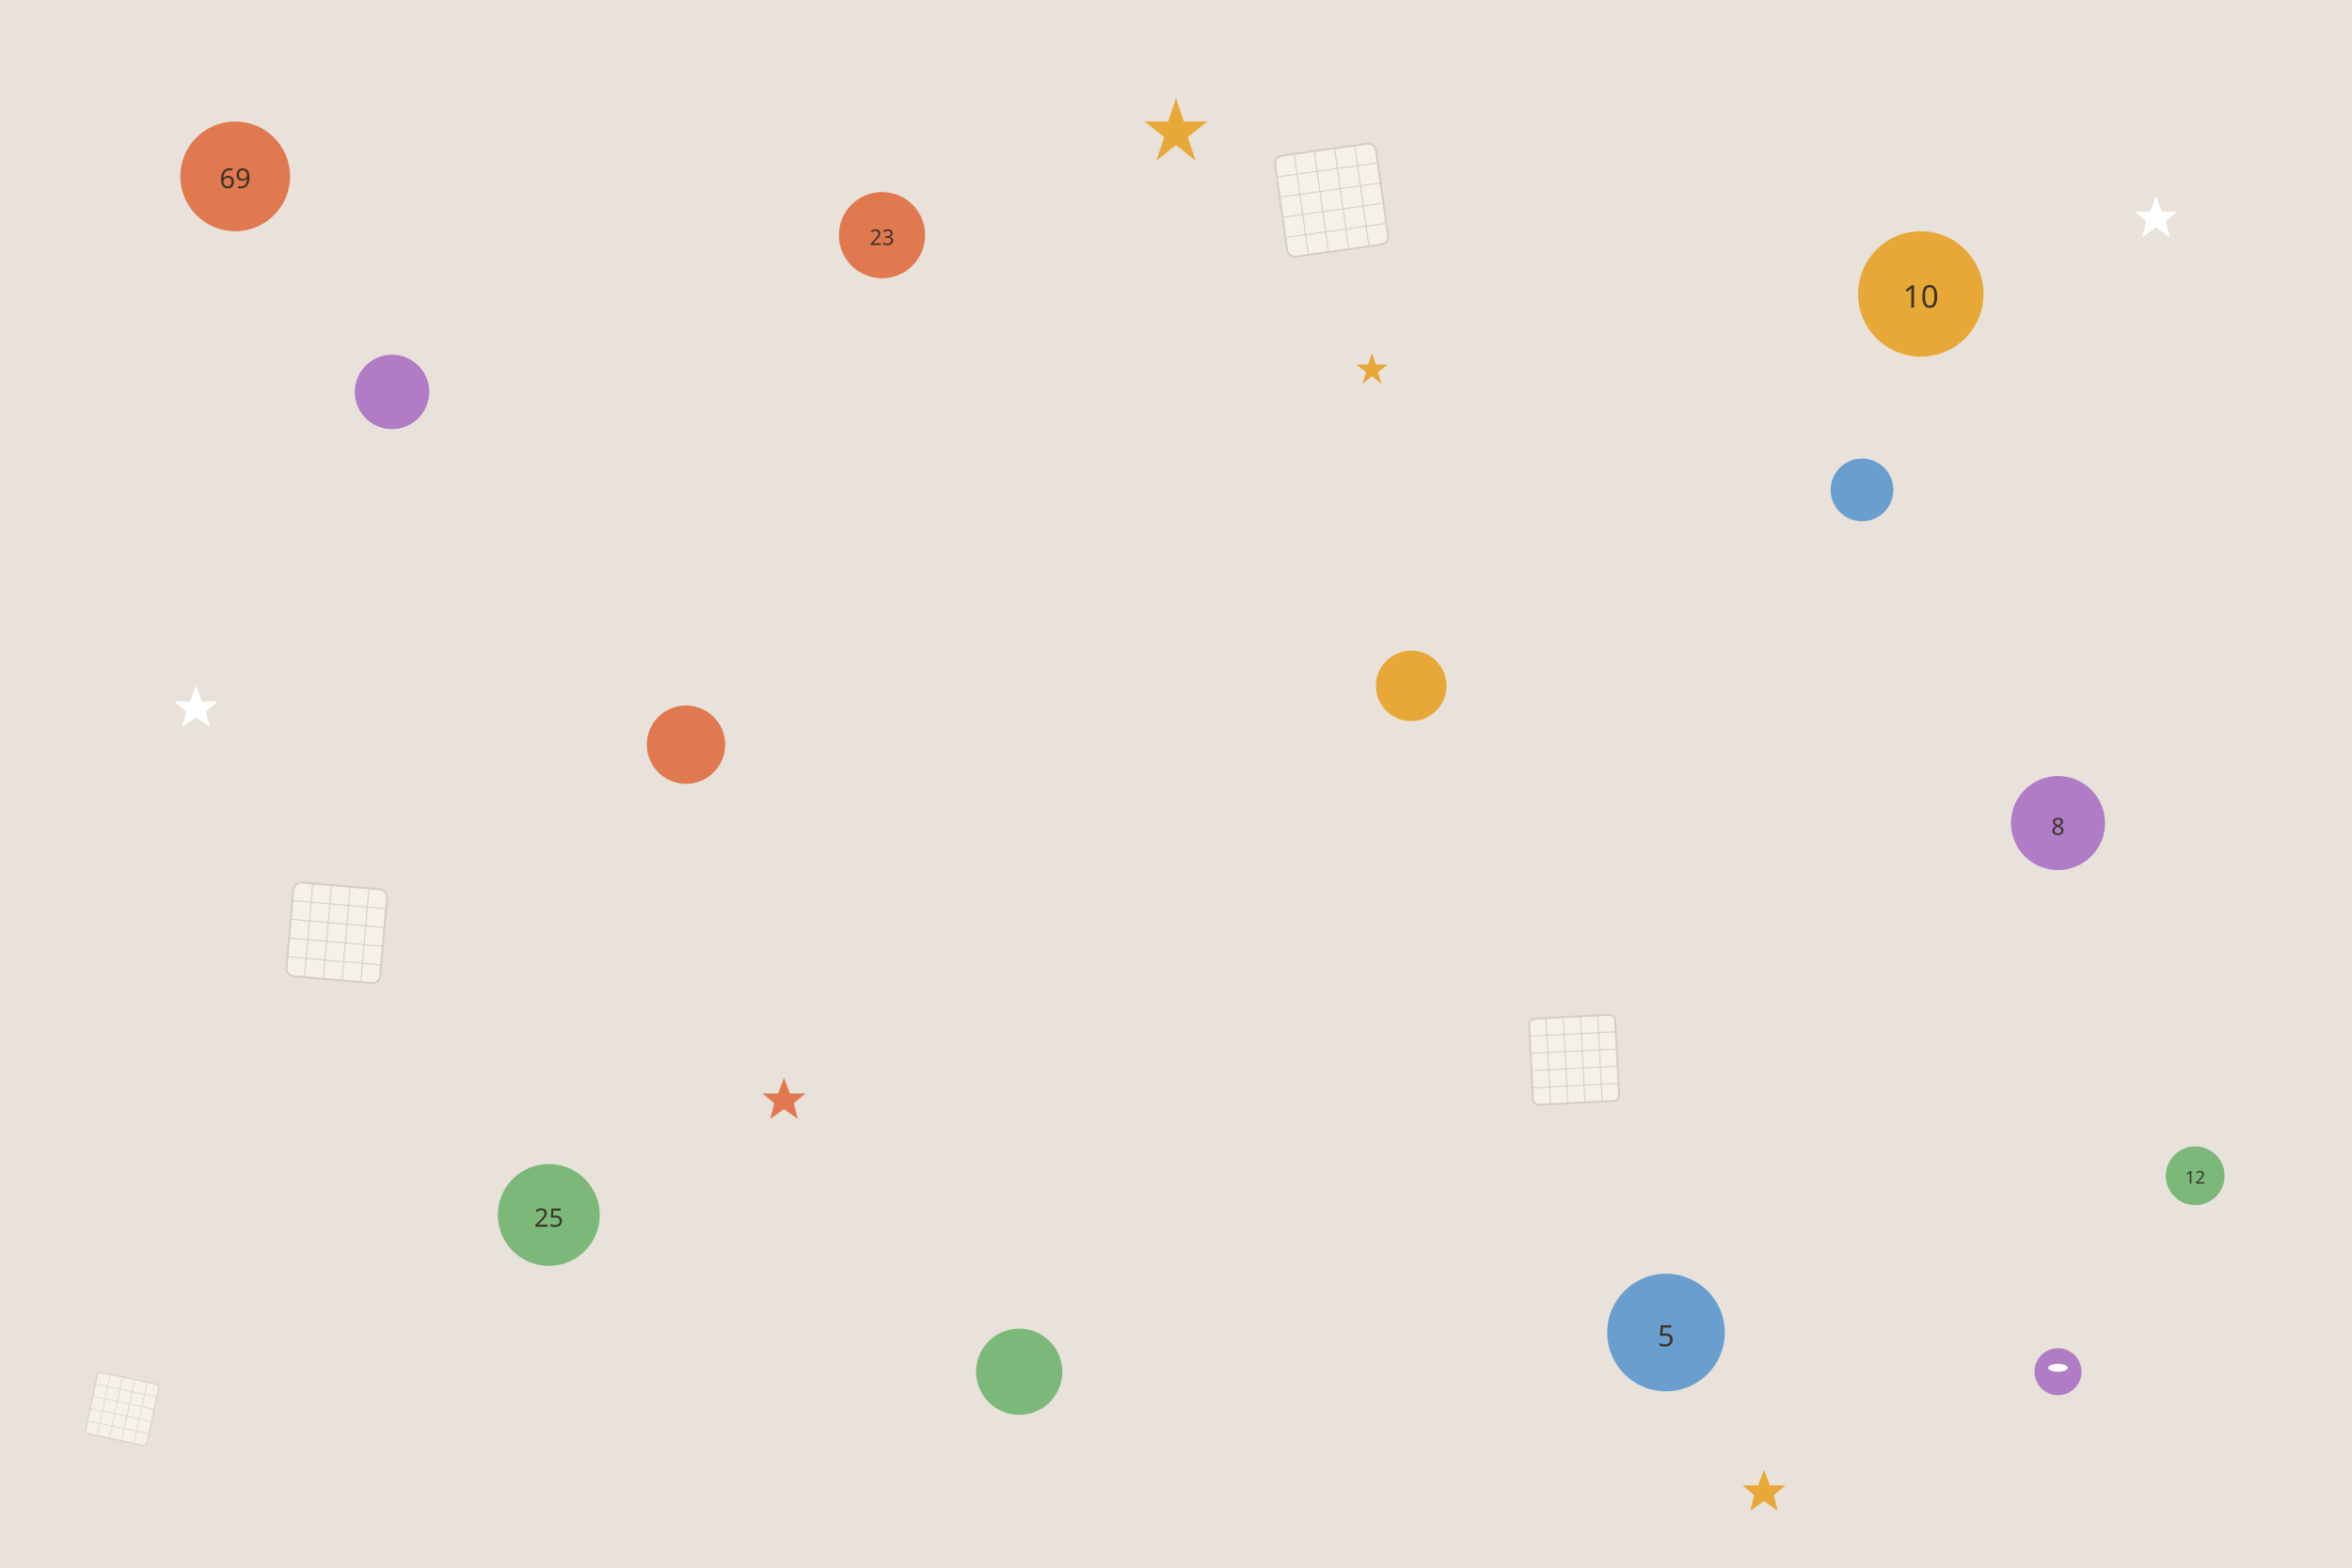
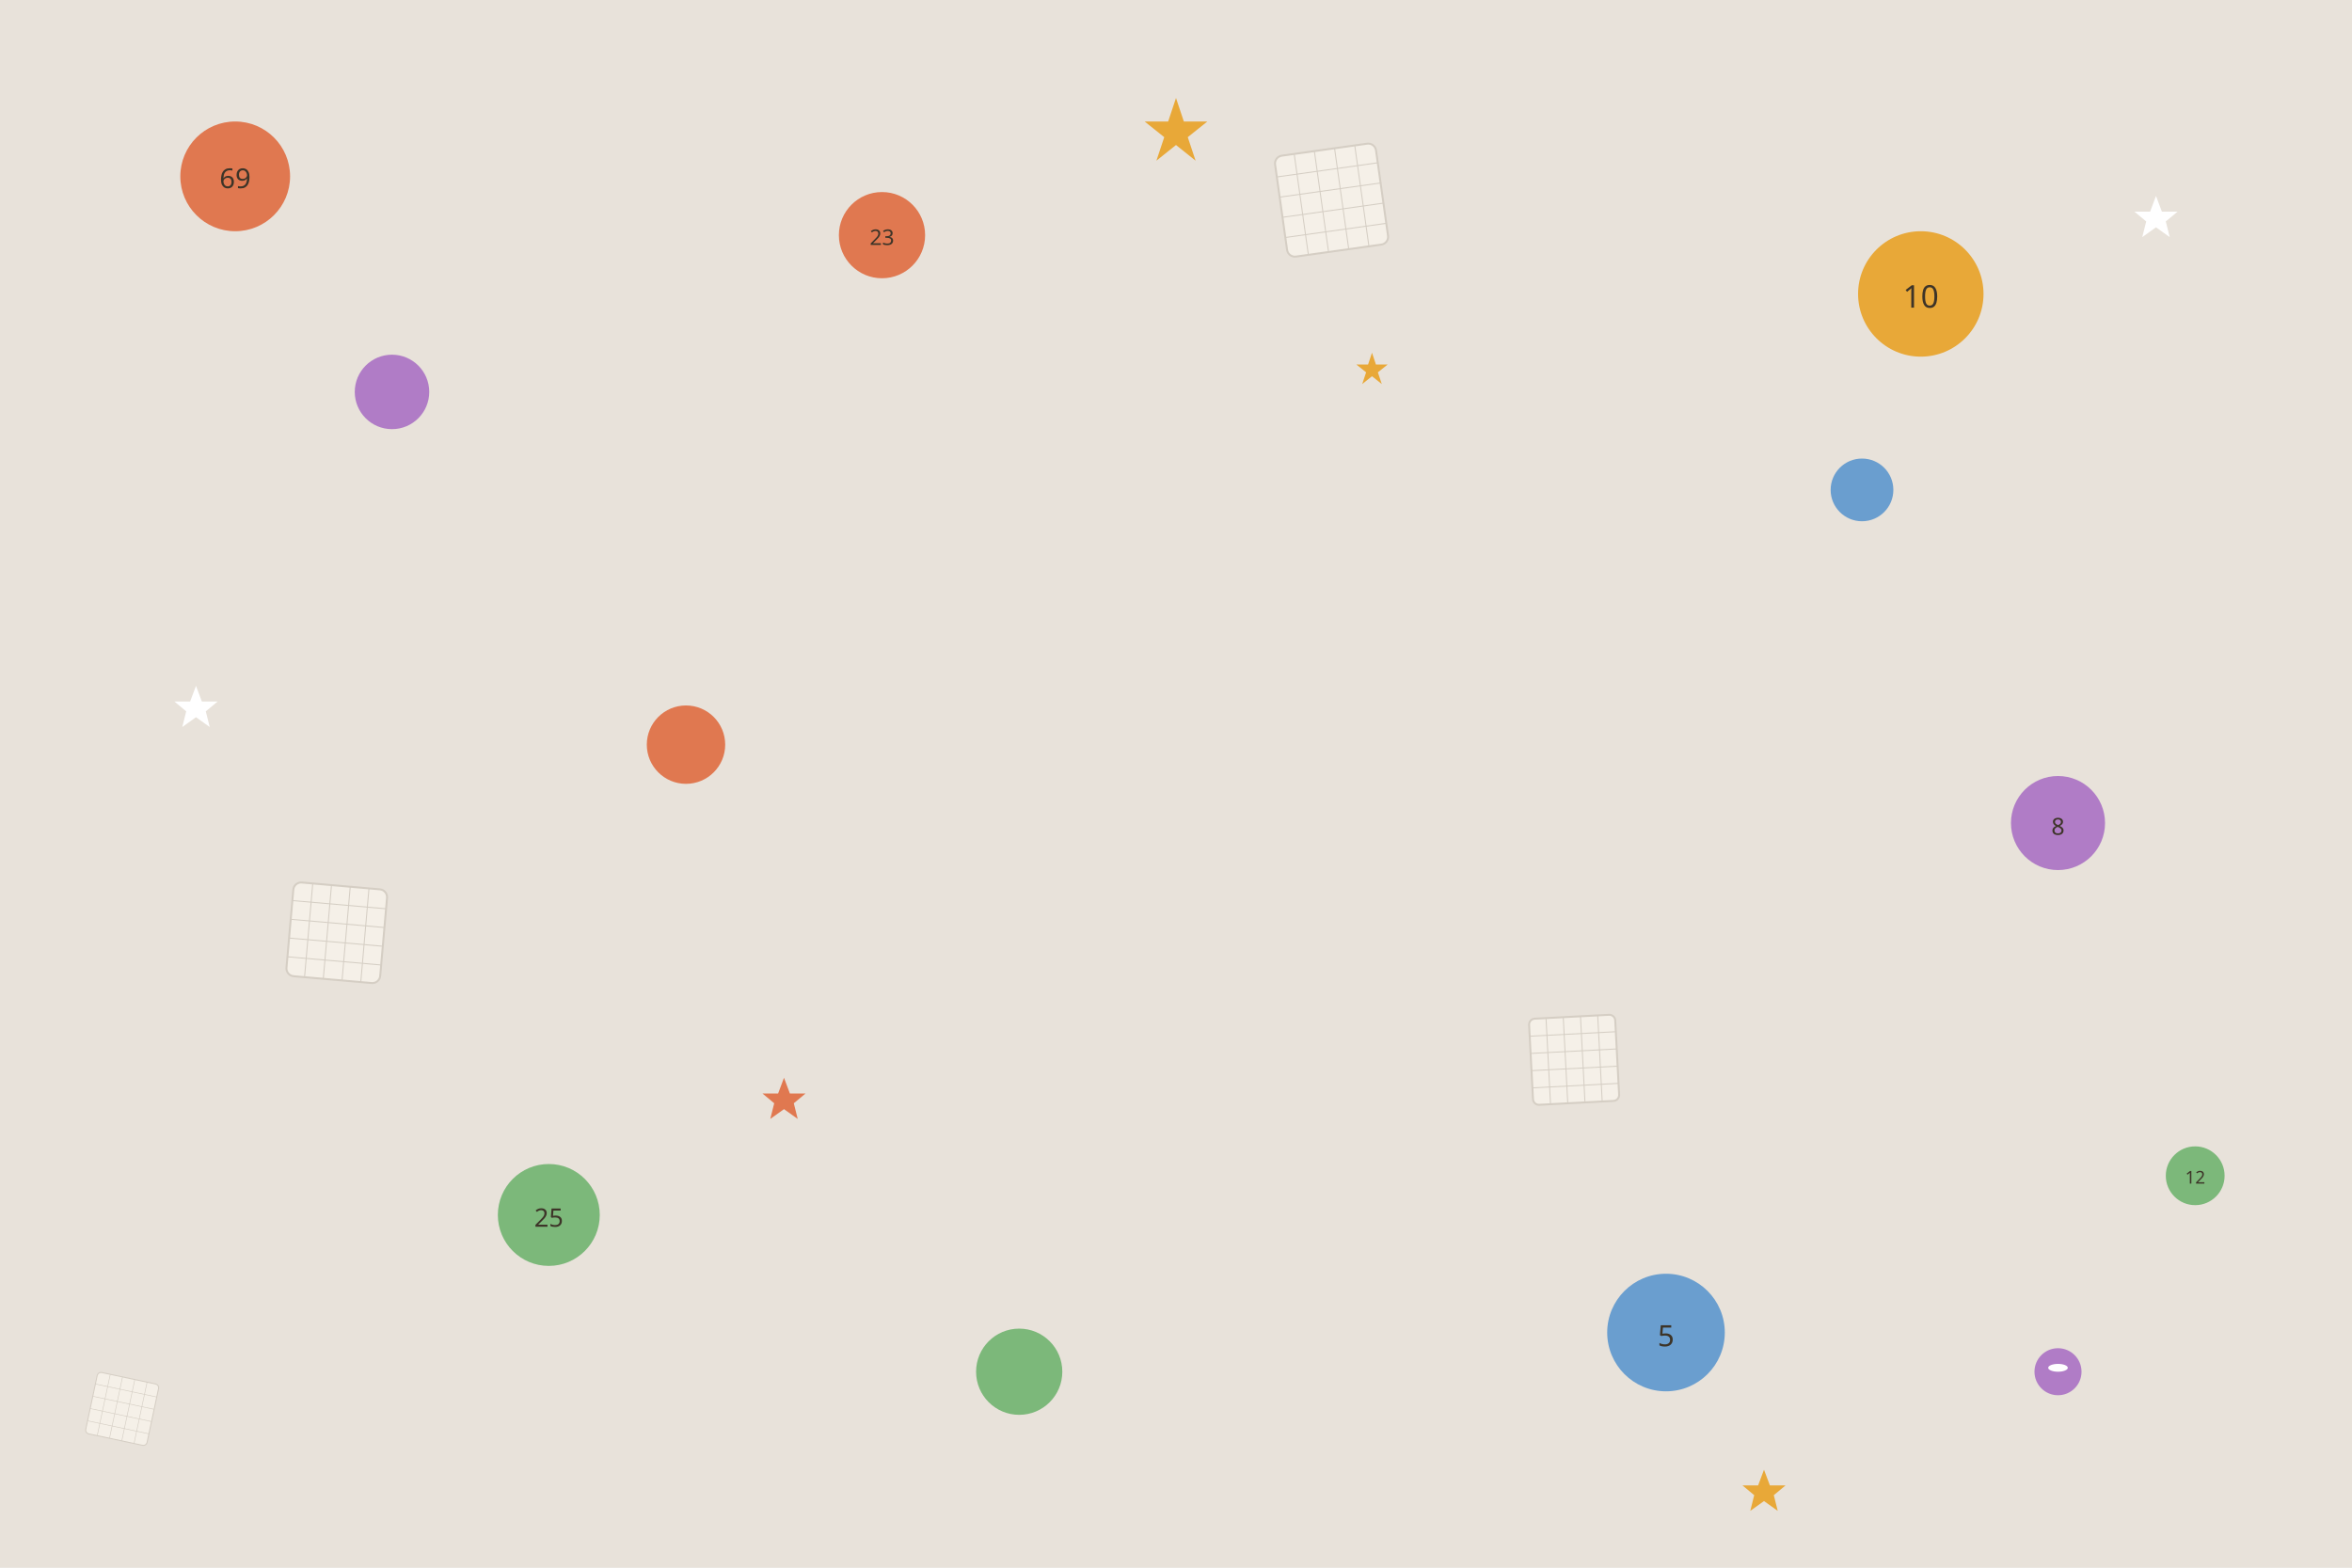
<svg xmlns="http://www.w3.org/2000/svg" width="1200" height="800" viewBox="0 0 1200 800">
  <rect fill="#e8e2da" width="1200" height="800" />
  <circle cx="120" cy="90" r="28" fill="#e07850" opacity="1" />
  <text x="120" y="96" text-anchor="middle" fill="#3d3428" opacity="1" font-size="14" font-family="Fredoka One, sans-serif">69</text>
  <circle cx="980" cy="150" r="32" fill="#e8a838" opacity="1" />
  <text x="980" y="157" text-anchor="middle" fill="#3d3428" opacity="1" font-size="16" font-family="Fredoka One, sans-serif">10</text>
  <circle cx="280" cy="620" r="26" fill="#7cb87a" opacity="1" />
  <text x="280" y="626" text-anchor="middle" fill="#3d3428" opacity="1" font-size="13" font-family="Fredoka One, sans-serif">25</text>
  <circle cx="850" cy="680" r="30" fill="#6a9ecf" opacity="1" />
  <text x="850" y="687" text-anchor="middle" fill="#3d3428" opacity="1" font-size="15" font-family="Fredoka One, sans-serif">5</text>
  <circle cx="1050" cy="420" r="24" fill="#b07cc6" opacity="1" />
  <text x="1050" y="426" text-anchor="middle" fill="#3d3428" opacity="1" font-size="12" font-family="Fredoka One, sans-serif">8</text>
  <circle cx="450" cy="120" r="22" fill="#e07850" opacity="1" />
  <text x="450" y="125" text-anchor="middle" fill="#3d3428" opacity="1" font-size="11" font-family="Fredoka One, sans-serif">23</text>
  <g transform="translate(650, 80) rotate(-8)" opacity="1">
    <rect x="0" y="0" width="52" height="52" rx="4" fill="#f5f0e8" stroke="#d5cec4" stroke-width="1" />
    <line x1="10.4" y1="0" x2="10.4" y2="52" stroke="#d5cec4" stroke-width="0.5" />
    <line x1="20.8" y1="0" x2="20.8" y2="52" stroke="#d5cec4" stroke-width="0.5" />
    <line x1="31.2" y1="0" x2="31.2" y2="52" stroke="#d5cec4" stroke-width="0.5" />
    <line x1="41.6" y1="0" x2="41.6" y2="52" stroke="#d5cec4" stroke-width="0.5" />
    <line x1="0" y1="10.4" x2="52" y2="10.4" stroke="#d5cec4" stroke-width="0.5" />
    <line x1="0" y1="20.8" x2="52" y2="20.8" stroke="#d5cec4" stroke-width="0.5" />
    <line x1="0" y1="31.2" x2="52" y2="31.2" stroke="#d5cec4" stroke-width="0.5" />
    <line x1="0" y1="41.6" x2="52" y2="41.6" stroke="#d5cec4" stroke-width="0.5" />
  </g>
  <g transform="translate(150, 450) rotate(5)" opacity="1">
    <rect x="0" y="0" width="48" height="48" rx="4" fill="#f5f0e8" stroke="#d5cec4" stroke-width="1" />
    <line x1="9.6" y1="0" x2="9.6" y2="48" stroke="#d5cec4" stroke-width="0.5" />
    <line x1="19.2" y1="0" x2="19.2" y2="48" stroke="#d5cec4" stroke-width="0.5" />
    <line x1="28.8" y1="0" x2="28.8" y2="48" stroke="#d5cec4" stroke-width="0.5" />
    <line x1="38.4" y1="0" x2="38.4" y2="48" stroke="#d5cec4" stroke-width="0.5" />
    <line x1="0" y1="9.6" x2="48" y2="9.6" stroke="#d5cec4" stroke-width="0.5" />
    <line x1="0" y1="19.2" x2="48" y2="19.2" stroke="#d5cec4" stroke-width="0.5" />
    <line x1="0" y1="28.8" x2="48" y2="28.8" stroke="#d5cec4" stroke-width="0.5" />
    <line x1="0" y1="38.4" x2="48" y2="38.4" stroke="#d5cec4" stroke-width="0.5" />
  </g>
  <g transform="translate(780, 520) rotate(-3)" opacity="1">
    <rect x="0" y="0" width="44" height="44" rx="3" fill="#f5f0e8" stroke="#d5cec4" stroke-width="1" />
    <line x1="8.8" y1="0" x2="8.8" y2="44" stroke="#d5cec4" stroke-width="0.5" />
    <line x1="17.6" y1="0" x2="17.6" y2="44" stroke="#d5cec4" stroke-width="0.5" />
    <line x1="26.4" y1="0" x2="26.4" y2="44" stroke="#d5cec4" stroke-width="0.5" />
    <line x1="35.2" y1="0" x2="35.2" y2="44" stroke="#d5cec4" stroke-width="0.5" />
    <line x1="0" y1="8.8" x2="44" y2="8.8" stroke="#d5cec4" stroke-width="0.5" />
    <line x1="0" y1="17.6" x2="44" y2="17.6" stroke="#d5cec4" stroke-width="0.5" />
    <line x1="0" y1="26.4" x2="44" y2="26.4" stroke="#d5cec4" stroke-width="0.5" />
    <line x1="0" y1="35.2" x2="44" y2="35.2" stroke="#d5cec4" stroke-width="0.5" />
  </g>
  <circle cx="350" cy="380" r="20" fill="#e07850" opacity="1" />
-   <circle cx="720" cy="350" r="18" fill="#e8a838" opacity="1" />
  <circle cx="520" cy="700" r="22" fill="#7cb87a" opacity="1" />
  <circle cx="950" cy="250" r="16" fill="#6a9ecf" opacity="1" />
  <circle cx="200" cy="200" r="19" fill="#b07cc6" opacity="1" />
  <polygon points="600,50 604,62 616,62 606,70 610,82 600,74 590,82 594,70 584,62 596,62" fill="#e8a838" opacity="1" />
  <polygon points="100,350 103,358 111,358 105,363 107,371 100,366 93,371 95,363 89,358 97,358" fill="white" opacity="1" />
  <polygon points="900,750 903,758 911,758 905,763 907,771 900,766 893,771 895,763 889,758 897,758" fill="#e8a838" opacity="1" />
  <polygon points="1100,100 1103,108 1111,108 1105,113 1107,121 1100,116 1093,121 1095,113 1089,108 1097,108" fill="white" opacity="1" />
  <polygon points="400,550 403,558 411,558 405,563 407,571 400,566 393,571 395,563 389,558 397,558" fill="#e07850" opacity="1" />
  <circle cx="1120" cy="600" r="15" fill="#7cb87a" opacity="1" />
  <text x="1120" y="604" text-anchor="middle" fill="#3d3428" opacity="1" font-size="9" font-family="Fredoka One, sans-serif">12</text>
  <g transform="translate(50, 700) rotate(12)" opacity="1">
    <rect x="0" y="0" width="32" height="32" rx="2" fill="#f5f0e8" stroke="#d5cec4" stroke-width="0.5" />
    <line x1="6.4" y1="0" x2="6.4" y2="32" stroke="#d5cec4" stroke-width="0.3" />
    <line x1="12.8" y1="0" x2="12.8" y2="32" stroke="#d5cec4" stroke-width="0.3" />
    <line x1="19.2" y1="0" x2="19.2" y2="32" stroke="#d5cec4" stroke-width="0.3" />
    <line x1="25.6" y1="0" x2="25.6" y2="32" stroke="#d5cec4" stroke-width="0.3" />
    <line x1="0" y1="6.4" x2="32" y2="6.4" stroke="#d5cec4" stroke-width="0.3" />
    <line x1="0" y1="12.8" x2="32" y2="12.8" stroke="#d5cec4" stroke-width="0.3" />
    <line x1="0" y1="19.2" x2="32" y2="19.2" stroke="#d5cec4" stroke-width="0.3" />
    <line x1="0" y1="25.6" x2="32" y2="25.6" stroke="#d5cec4" stroke-width="0.3" />
  </g>
  <circle cx="1050" cy="700" r="12" fill="#b07cc6" opacity="1" />
  <ellipse cx="1050" cy="698" rx="5" ry="2" fill="white" opacity="1" />
  <polygon points="700,180 702,186 708,186 703,190 705,196 700,192 695,196 697,190 692,186 698,186" fill="#e8a838" opacity="1" />
</svg>
